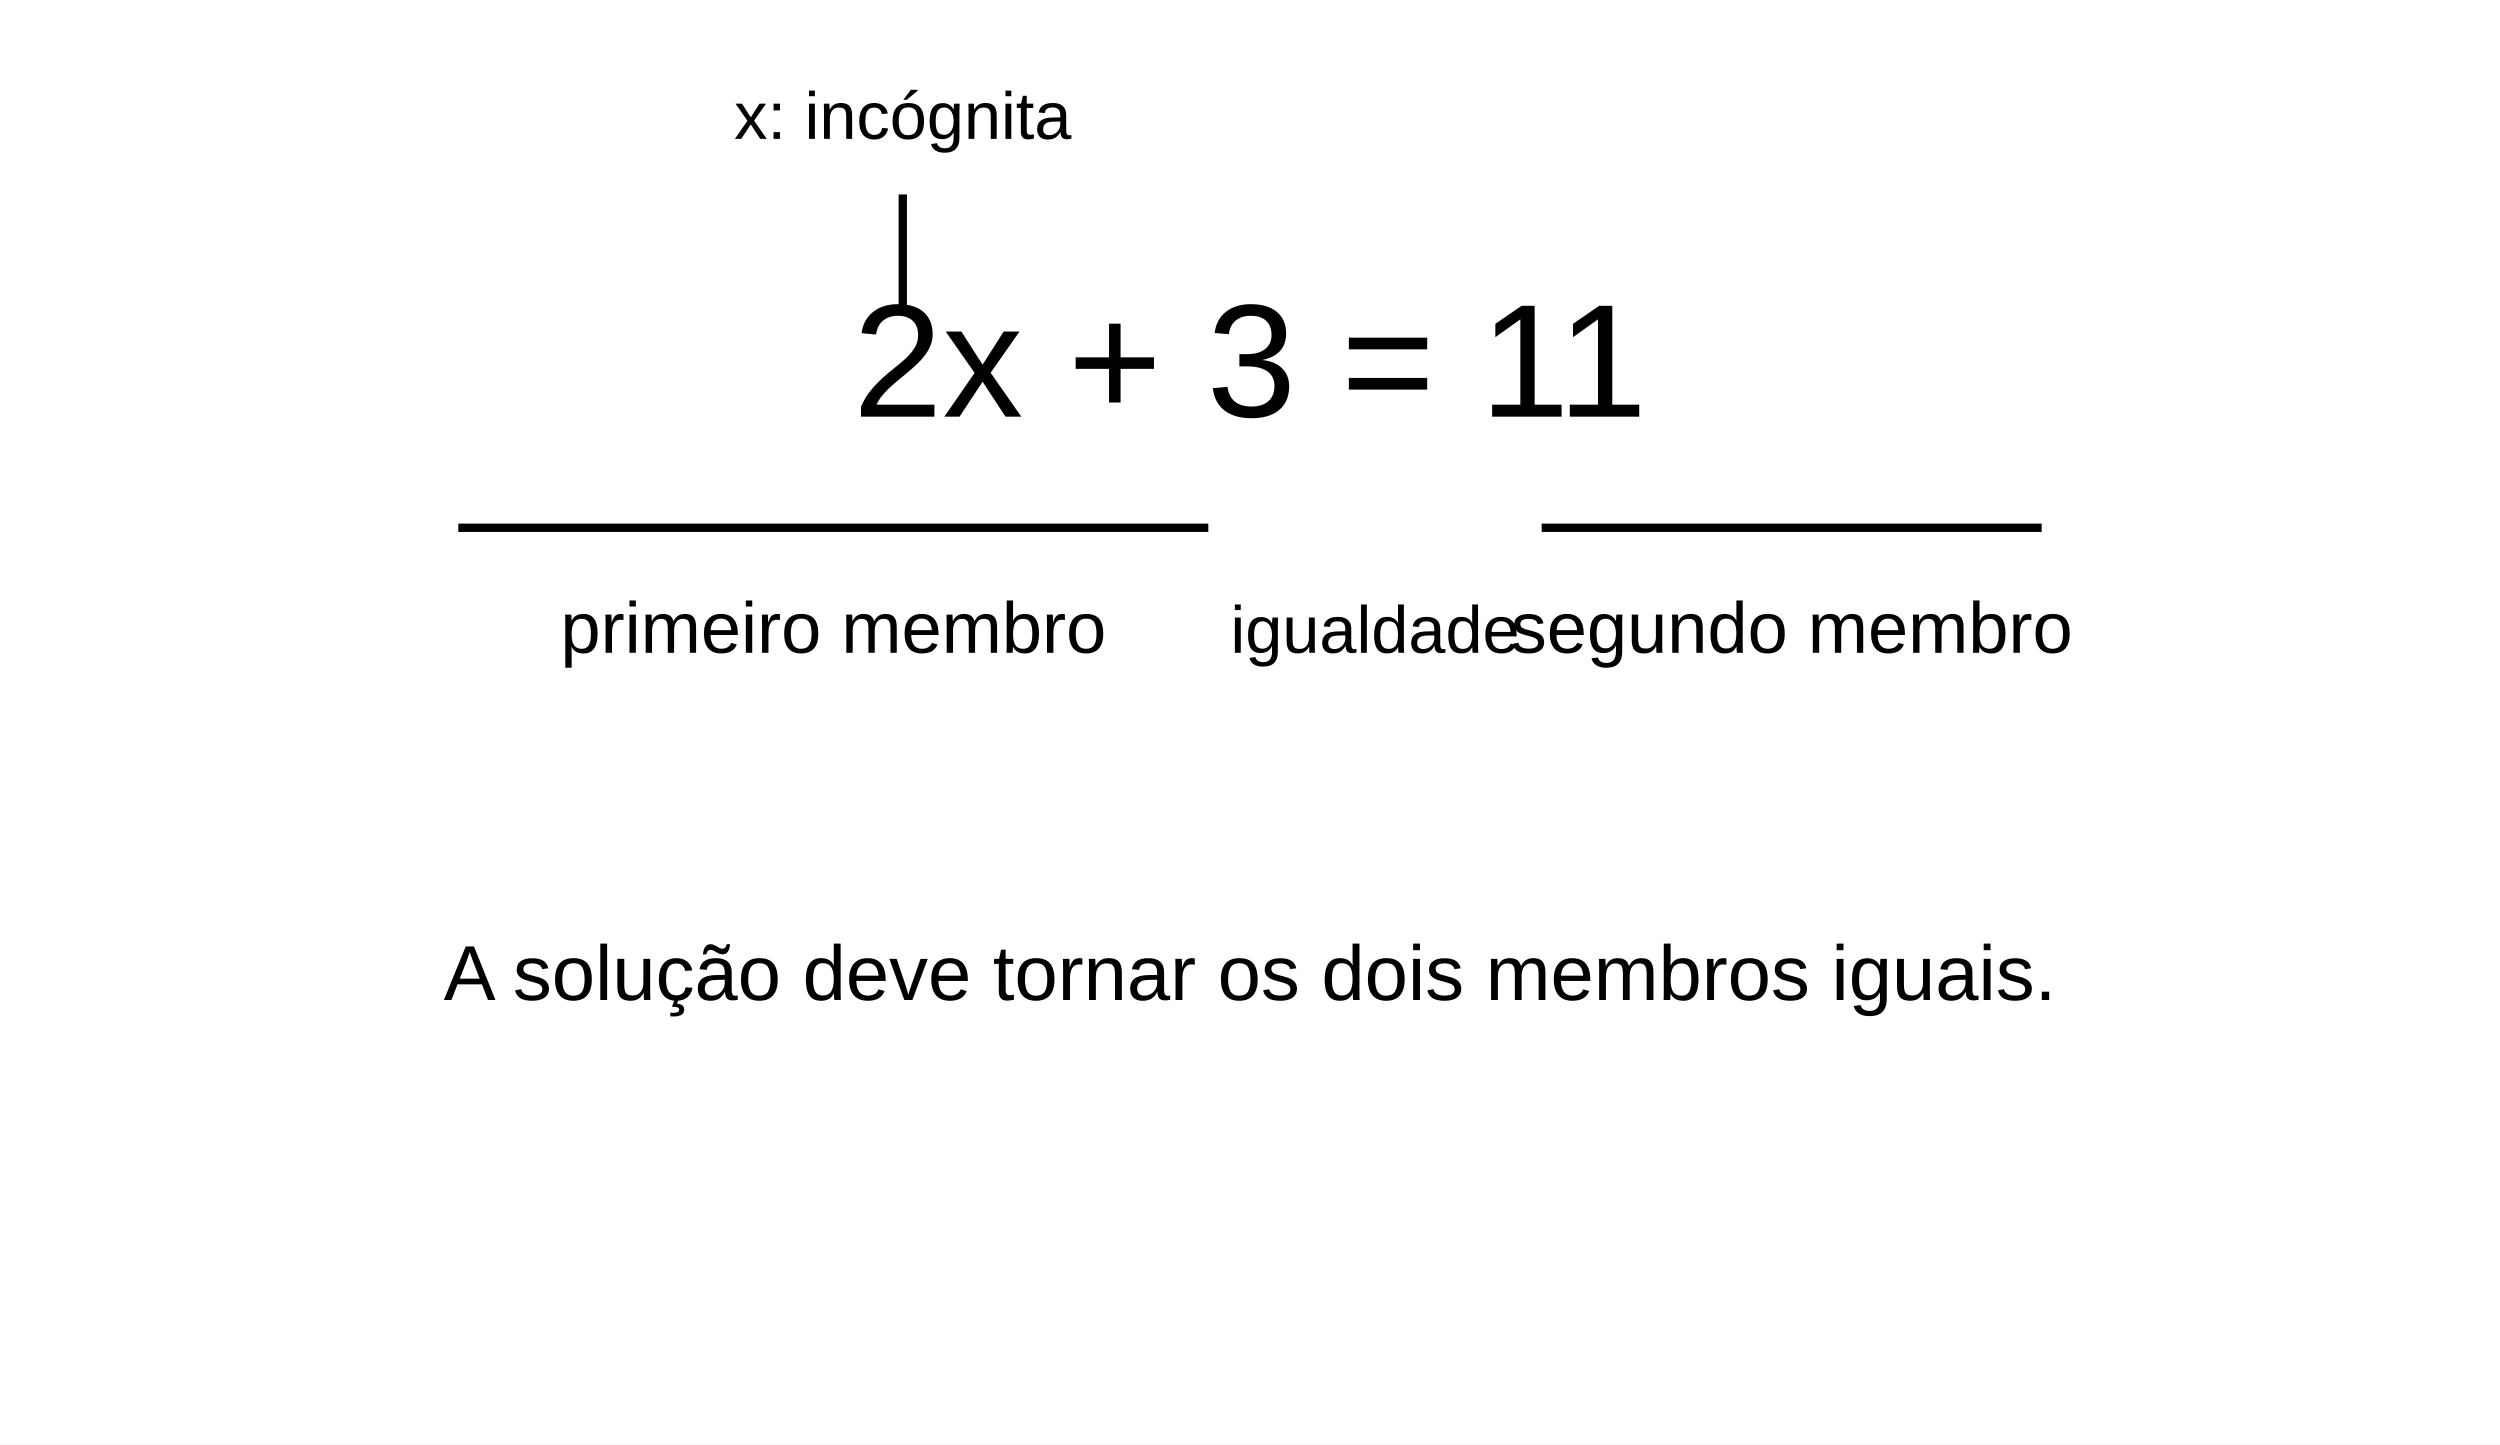
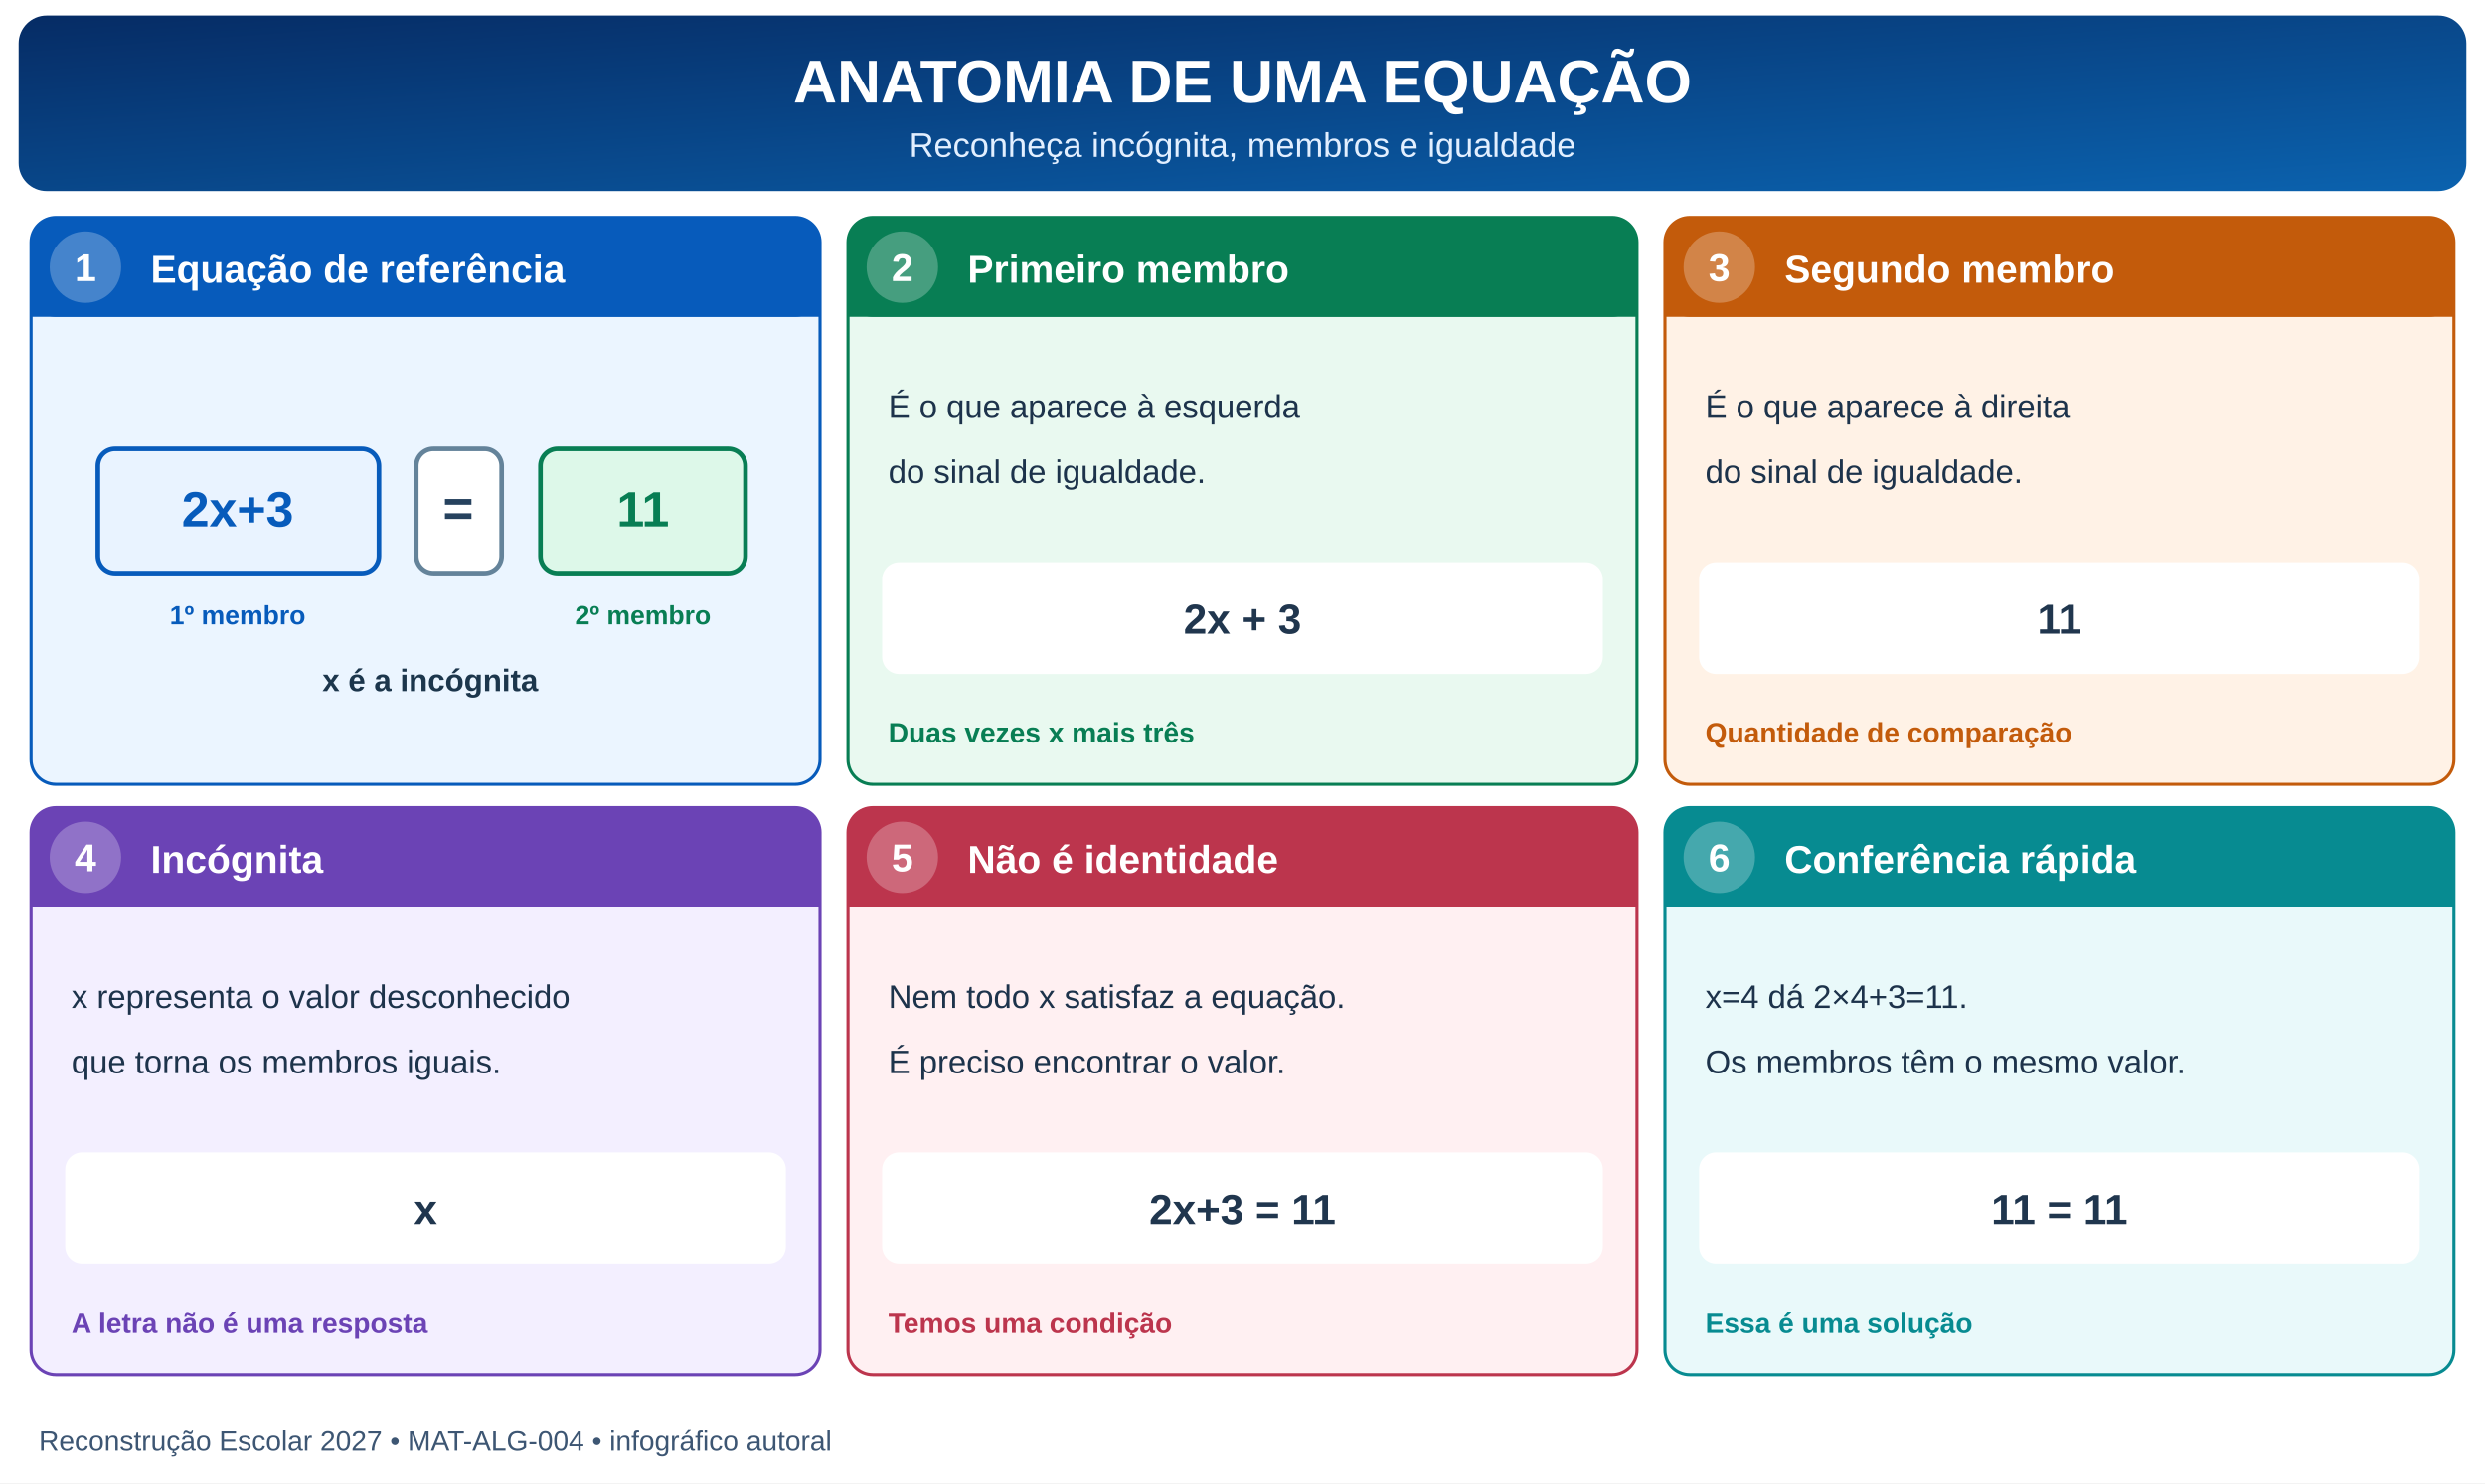
- <svg xmlns="http://www.w3.org/2000/svg" viewBox="0 0 900 520" role="img" aria-labelledby="t d">
-   <rect width="900" height="520" fill="white" />
-   <text x="450" y="150" text-anchor="middle" font-size="58" font-family="Arial">2x + 3 = 11</text>
-   <line x1="165" y1="190" x2="435" y2="190" stroke="black" stroke-width="3" />
-   <line x1="555" y1="190" x2="735" y2="190" stroke="black" stroke-width="3" />
-   <text x="300" y="235" text-anchor="middle" font-size="26" font-family="Arial">primeiro membro</text>
-   <text x="645" y="235" text-anchor="middle" font-size="26" font-family="Arial">segundo membro</text>
-   <text x="495" y="235" text-anchor="middle" font-size="24" font-family="Arial">igualdade</text>
-   <line x1="325" y1="110" x2="325" y2="70" stroke="black" stroke-width="3" />
-   <text x="325" y="50" text-anchor="middle" font-size="24" font-family="Arial">x: incógnita</text>
-   <text x="450" y="360" text-anchor="middle" font-size="28" font-family="Arial">A solução deve tornar os dois membros iguais.</text>
+ <svg xmlns="http://www.w3.org/2000/svg" role="img" aria-labelledby="title desc" viewBox="0 0 1600 955">
+   <defs>
+     <linearGradient id="header" x1="0" y1="0" x2="1" y2="1">
+       <stop offset="0" stop-color="#062c65" />
+       <stop offset="1" stop-color="#0b62ae" />
+     </linearGradient>
+   </defs>
+   <rect width="1600" height="955" fill="#fff" />
+   <rect x="12" y="10" width="1576" height="113" rx="18" fill="url(#header)" />
+   <text x="800" y="66" text-anchor="middle" font-family="Arial,DejaVu Sans,sans-serif" font-size="39" font-weight="700" fill="#fff">ANATOMIA DE UMA EQUAÇÃO</text>
+   <text x="800" y="101" text-anchor="middle" font-family="Arial,DejaVu Sans,sans-serif" font-size="22" font-weight="400" fill="#e2efff">Reconheça incógnita, membros e igualdade</text>
+   <rect x="20" y="140" width="508" height="365" rx="16" fill="#ebf5ff" stroke="#075bbb" stroke-width="2" />
+   <rect x="20" y="140" width="508" height="64" rx="16" fill="#075bbb" />
+   <rect x="20" y="186" width="508" height="18" fill="#075bbb" />
+   <circle cx="55" cy="172" r="23" fill="#fff" opacity=".25" />
+   <text x="55" y="181" text-anchor="middle" font-family="Arial,DejaVu Sans,sans-serif" font-size="25" font-weight="700" fill="#fff">1</text>
+   <text x="97" y="182" text-anchor="start" font-family="Arial,DejaVu Sans,sans-serif" font-size="25" font-weight="700" fill="#fff">Equação de referência</text>
+   <rect x="63" y="289" width="181" height="80" rx="11" fill="#e9f3ff" stroke="#075bbb" stroke-width="3" />
+   <rect x="268" y="289" width="55" height="80" rx="11" fill="#fff" stroke="#64839a" stroke-width="3" />
+   <rect x="348" y="289" width="132" height="80" rx="11" fill="#ddf8e9" stroke="#087e54" stroke-width="3" />
+   <text x="153" y="339" text-anchor="middle" font-family="Arial,DejaVu Sans,sans-serif" font-size="32" font-weight="700" fill="#075bbb">2x+3</text>
+   <text x="295" y="339" text-anchor="middle" font-family="Arial,DejaVu Sans,sans-serif" font-size="34" font-weight="700" fill="#26425e">=</text>
+   <text x="414" y="339" text-anchor="middle" font-family="Arial,DejaVu Sans,sans-serif" font-size="32" font-weight="700" fill="#087e54">11</text>
+   <text x="153" y="402" text-anchor="middle" font-family="Arial,DejaVu Sans,sans-serif" font-size="17" font-weight="700" fill="#075bbb">1º membro</text>
+   <text x="414" y="402" text-anchor="middle" font-family="Arial,DejaVu Sans,sans-serif" font-size="17" font-weight="700" fill="#087e54">2º membro</text>
+   <text x="277" y="445" text-anchor="middle" font-family="Arial,DejaVu Sans,sans-serif" font-size="20" font-weight="700" fill="#1c364c">x é a incógnita</text>
+   <rect x="546" y="140" width="508" height="365" rx="16" fill="#e9f9f0" stroke="#087e54" stroke-width="2" />
+   <rect x="546" y="140" width="508" height="64" rx="16" fill="#087e54" />
+   <rect x="546" y="186" width="508" height="18" fill="#087e54" />
+   <circle cx="581" cy="172" r="23" fill="#fff" opacity=".25" />
+   <text x="581" y="181" text-anchor="middle" font-family="Arial,DejaVu Sans,sans-serif" font-size="25" font-weight="700" fill="#fff">2</text>
+   <text x="623" y="182" text-anchor="start" font-family="Arial,DejaVu Sans,sans-serif" font-size="25" font-weight="700" fill="#fff">Primeiro membro</text>
+   <text x="572" y="269" text-anchor="start" font-family="Arial,DejaVu Sans,sans-serif" font-size="21" font-weight="400" fill="#1d334b">É o que aparece à esquerda</text>
+   <text x="572" y="311" text-anchor="start" font-family="Arial,DejaVu Sans,sans-serif" font-size="21" font-weight="400" fill="#1d334b">do sinal de igualdade.</text>
+   <rect x="568" y="362" width="464" height="72" rx="11" fill="#fff" />
+   <text x="800" y="408" text-anchor="middle" font-family="Arial,DejaVu Sans,sans-serif" font-size="27" font-weight="700" fill="#20364e">2x + 3</text>
+   <text x="572" y="478" text-anchor="start" font-family="Arial,DejaVu Sans,sans-serif" font-size="18" font-weight="700" fill="#087e54">Duas vezes x mais três</text>
+   <rect x="1072" y="140" width="508" height="365" rx="16" fill="#fff2e6" stroke="#c35b0b" stroke-width="2" />
+   <rect x="1072" y="140" width="508" height="64" rx="16" fill="#c35b0b" />
+   <rect x="1072" y="186" width="508" height="18" fill="#c35b0b" />
+   <circle cx="1107" cy="172" r="23" fill="#fff" opacity=".25" />
+   <text x="1107" y="181" text-anchor="middle" font-family="Arial,DejaVu Sans,sans-serif" font-size="25" font-weight="700" fill="#fff">3</text>
+   <text x="1149" y="182" text-anchor="start" font-family="Arial,DejaVu Sans,sans-serif" font-size="25" font-weight="700" fill="#fff">Segundo membro</text>
+   <text x="1098" y="269" text-anchor="start" font-family="Arial,DejaVu Sans,sans-serif" font-size="21" font-weight="400" fill="#1d334b">É o que aparece à direita</text>
+   <text x="1098" y="311" text-anchor="start" font-family="Arial,DejaVu Sans,sans-serif" font-size="21" font-weight="400" fill="#1d334b">do sinal de igualdade.</text>
+   <rect x="1094" y="362" width="464" height="72" rx="11" fill="#fff" />
+   <text x="1326" y="408" text-anchor="middle" font-family="Arial,DejaVu Sans,sans-serif" font-size="27" font-weight="700" fill="#20364e">11</text>
+   <text x="1098" y="478" text-anchor="start" font-family="Arial,DejaVu Sans,sans-serif" font-size="18" font-weight="700" fill="#c35b0b">Quantidade de comparação</text>
+   <rect x="20" y="520" width="508" height="365" rx="16" fill="#f3efff" stroke="#6b43b5" stroke-width="2" />
+   <rect x="20" y="520" width="508" height="64" rx="16" fill="#6b43b5" />
+   <rect x="20" y="566" width="508" height="18" fill="#6b43b5" />
+   <circle cx="55" cy="552" r="23" fill="#fff" opacity=".25" />
+   <text x="55" y="561" text-anchor="middle" font-family="Arial,DejaVu Sans,sans-serif" font-size="25" font-weight="700" fill="#fff">4</text>
+   <text x="97" y="562" text-anchor="start" font-family="Arial,DejaVu Sans,sans-serif" font-size="25" font-weight="700" fill="#fff">Incógnita</text>
+   <text x="46" y="649" text-anchor="start" font-family="Arial,DejaVu Sans,sans-serif" font-size="21" font-weight="400" fill="#1d334b">x representa o valor desconhecido</text>
+   <text x="46" y="691" text-anchor="start" font-family="Arial,DejaVu Sans,sans-serif" font-size="21" font-weight="400" fill="#1d334b">que torna os membros iguais.</text>
+   <rect x="42" y="742" width="464" height="72" rx="11" fill="#fff" />
+   <text x="274" y="788" text-anchor="middle" font-family="Arial,DejaVu Sans,sans-serif" font-size="27" font-weight="700" fill="#20364e">x</text>
+   <text x="46" y="858" text-anchor="start" font-family="Arial,DejaVu Sans,sans-serif" font-size="18" font-weight="700" fill="#6b43b5">A letra não é uma resposta</text>
+   <rect x="546" y="520" width="508" height="365" rx="16" fill="#fff0f2" stroke="#bc354d" stroke-width="2" />
+   <rect x="546" y="520" width="508" height="64" rx="16" fill="#bc354d" />
+   <rect x="546" y="566" width="508" height="18" fill="#bc354d" />
+   <circle cx="581" cy="552" r="23" fill="#fff" opacity=".25" />
+   <text x="581" y="561" text-anchor="middle" font-family="Arial,DejaVu Sans,sans-serif" font-size="25" font-weight="700" fill="#fff">5</text>
+   <text x="623" y="562" text-anchor="start" font-family="Arial,DejaVu Sans,sans-serif" font-size="25" font-weight="700" fill="#fff">Não é identidade</text>
+   <text x="572" y="649" text-anchor="start" font-family="Arial,DejaVu Sans,sans-serif" font-size="21" font-weight="400" fill="#1d334b">Nem todo x satisfaz a equação.</text>
+   <text x="572" y="691" text-anchor="start" font-family="Arial,DejaVu Sans,sans-serif" font-size="21" font-weight="400" fill="#1d334b">É preciso encontrar o valor.</text>
+   <rect x="568" y="742" width="464" height="72" rx="11" fill="#fff" />
+   <text x="800" y="788" text-anchor="middle" font-family="Arial,DejaVu Sans,sans-serif" font-size="27" font-weight="700" fill="#20364e">2x+3 = 11</text>
+   <text x="572" y="858" text-anchor="start" font-family="Arial,DejaVu Sans,sans-serif" font-size="18" font-weight="700" fill="#bc354d">Temos uma condição</text>
+   <rect x="1072" y="520" width="508" height="365" rx="16" fill="#e9f9fa" stroke="#078b91" stroke-width="2" />
+   <rect x="1072" y="520" width="508" height="64" rx="16" fill="#078b91" />
+   <rect x="1072" y="566" width="508" height="18" fill="#078b91" />
+   <circle cx="1107" cy="552" r="23" fill="#fff" opacity=".25" />
+   <text x="1107" y="561" text-anchor="middle" font-family="Arial,DejaVu Sans,sans-serif" font-size="25" font-weight="700" fill="#fff">6</text>
+   <text x="1149" y="562" text-anchor="start" font-family="Arial,DejaVu Sans,sans-serif" font-size="25" font-weight="700" fill="#fff">Conferência rápida</text>
+   <text x="1098" y="649" text-anchor="start" font-family="Arial,DejaVu Sans,sans-serif" font-size="21" font-weight="400" fill="#1d334b">x=4 dá 2×4+3=11.</text>
+   <text x="1098" y="691" text-anchor="start" font-family="Arial,DejaVu Sans,sans-serif" font-size="21" font-weight="400" fill="#1d334b">Os membros têm o mesmo valor.</text>
+   <rect x="1094" y="742" width="464" height="72" rx="11" fill="#fff" />
+   <text x="1326" y="788" text-anchor="middle" font-family="Arial,DejaVu Sans,sans-serif" font-size="27" font-weight="700" fill="#20364e">11 = 11</text>
+   <text x="1098" y="858" text-anchor="start" font-family="Arial,DejaVu Sans,sans-serif" font-size="18" font-weight="700" fill="#078b91">Essa é uma solução</text>
+   <text x="25" y="934" text-anchor="start" font-family="Arial,DejaVu Sans,sans-serif" font-size="18" font-weight="400" fill="#3d5673">Reconstrução Escolar 2027 • MAT-ALG-004 • infográfico autoral</text>
</svg>
